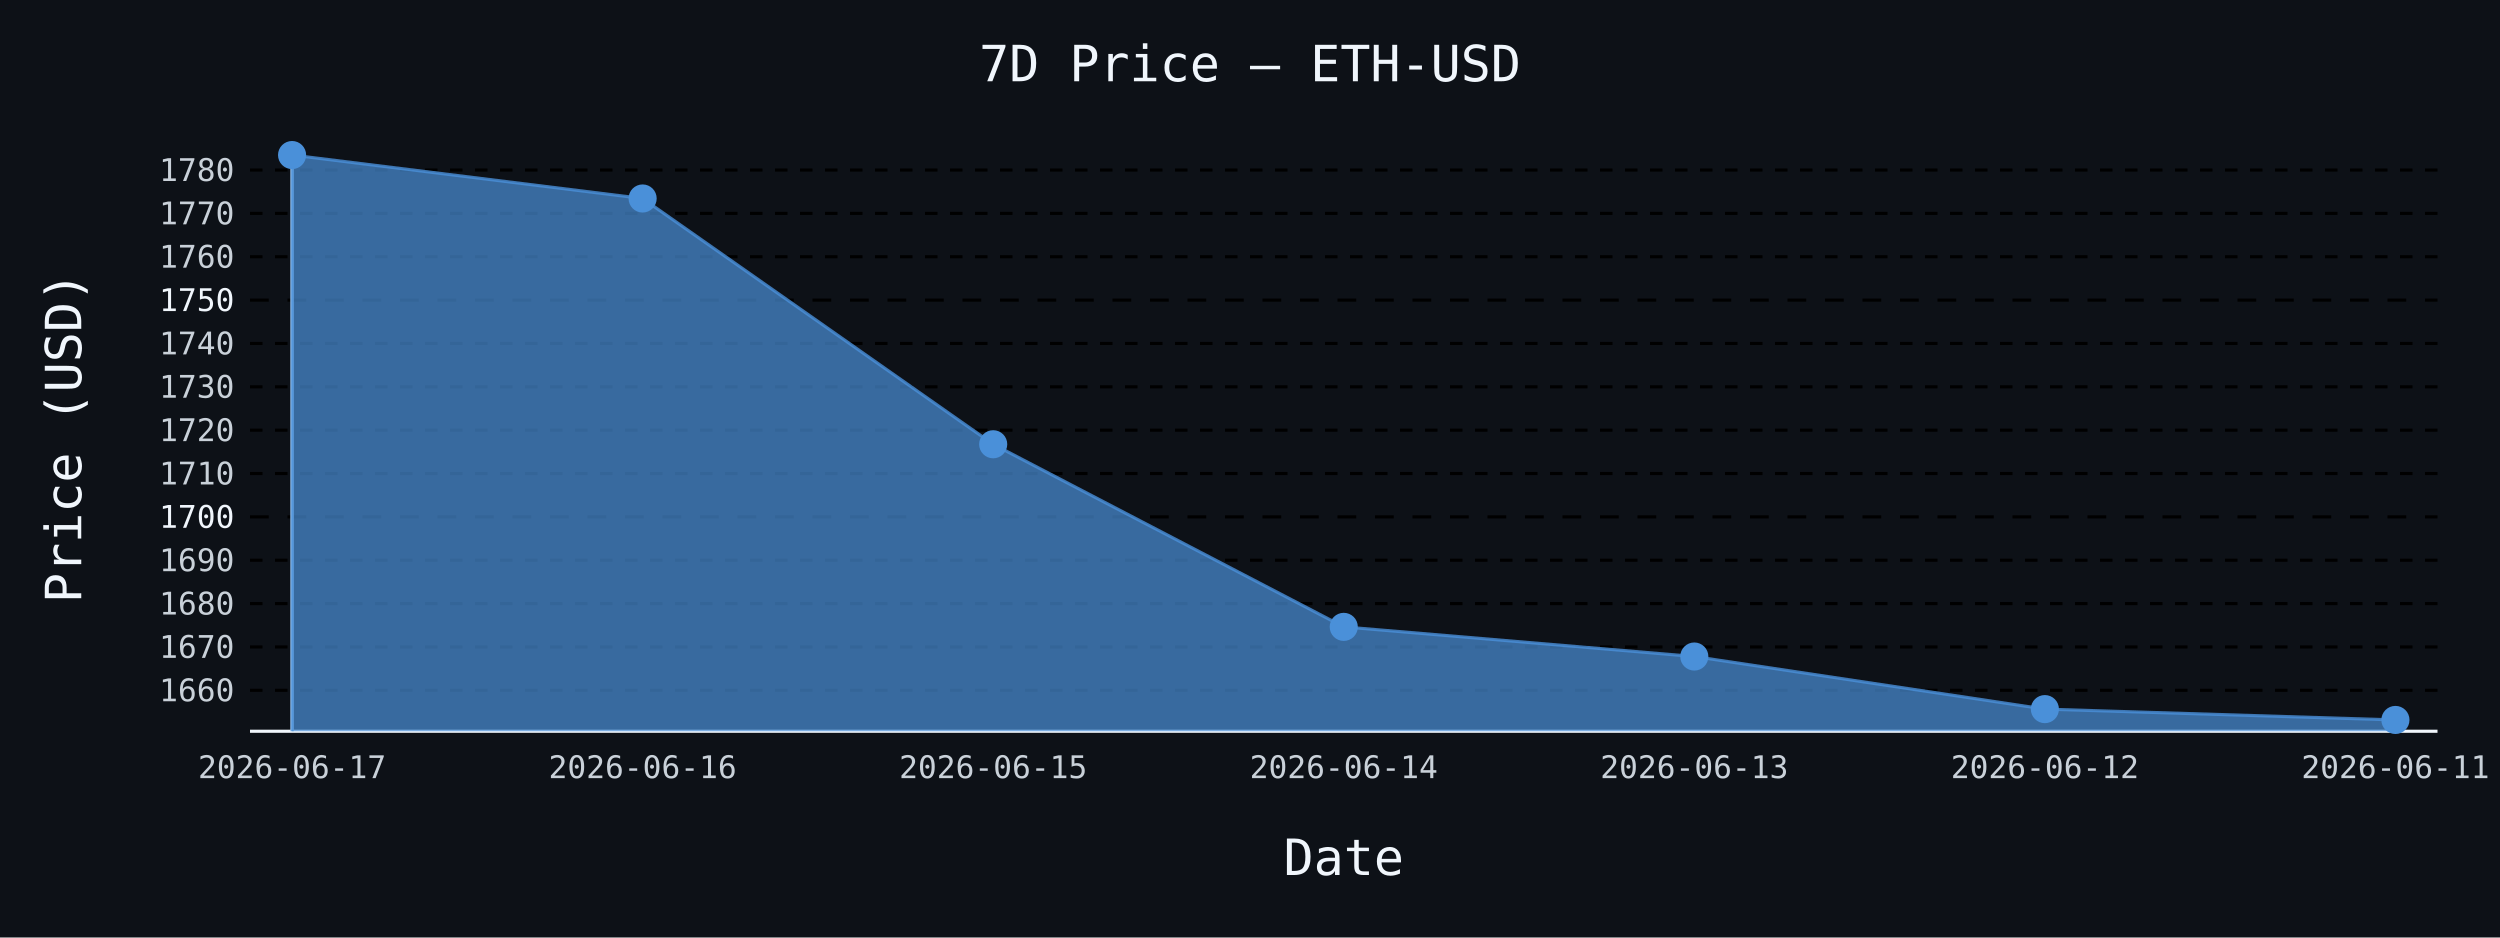
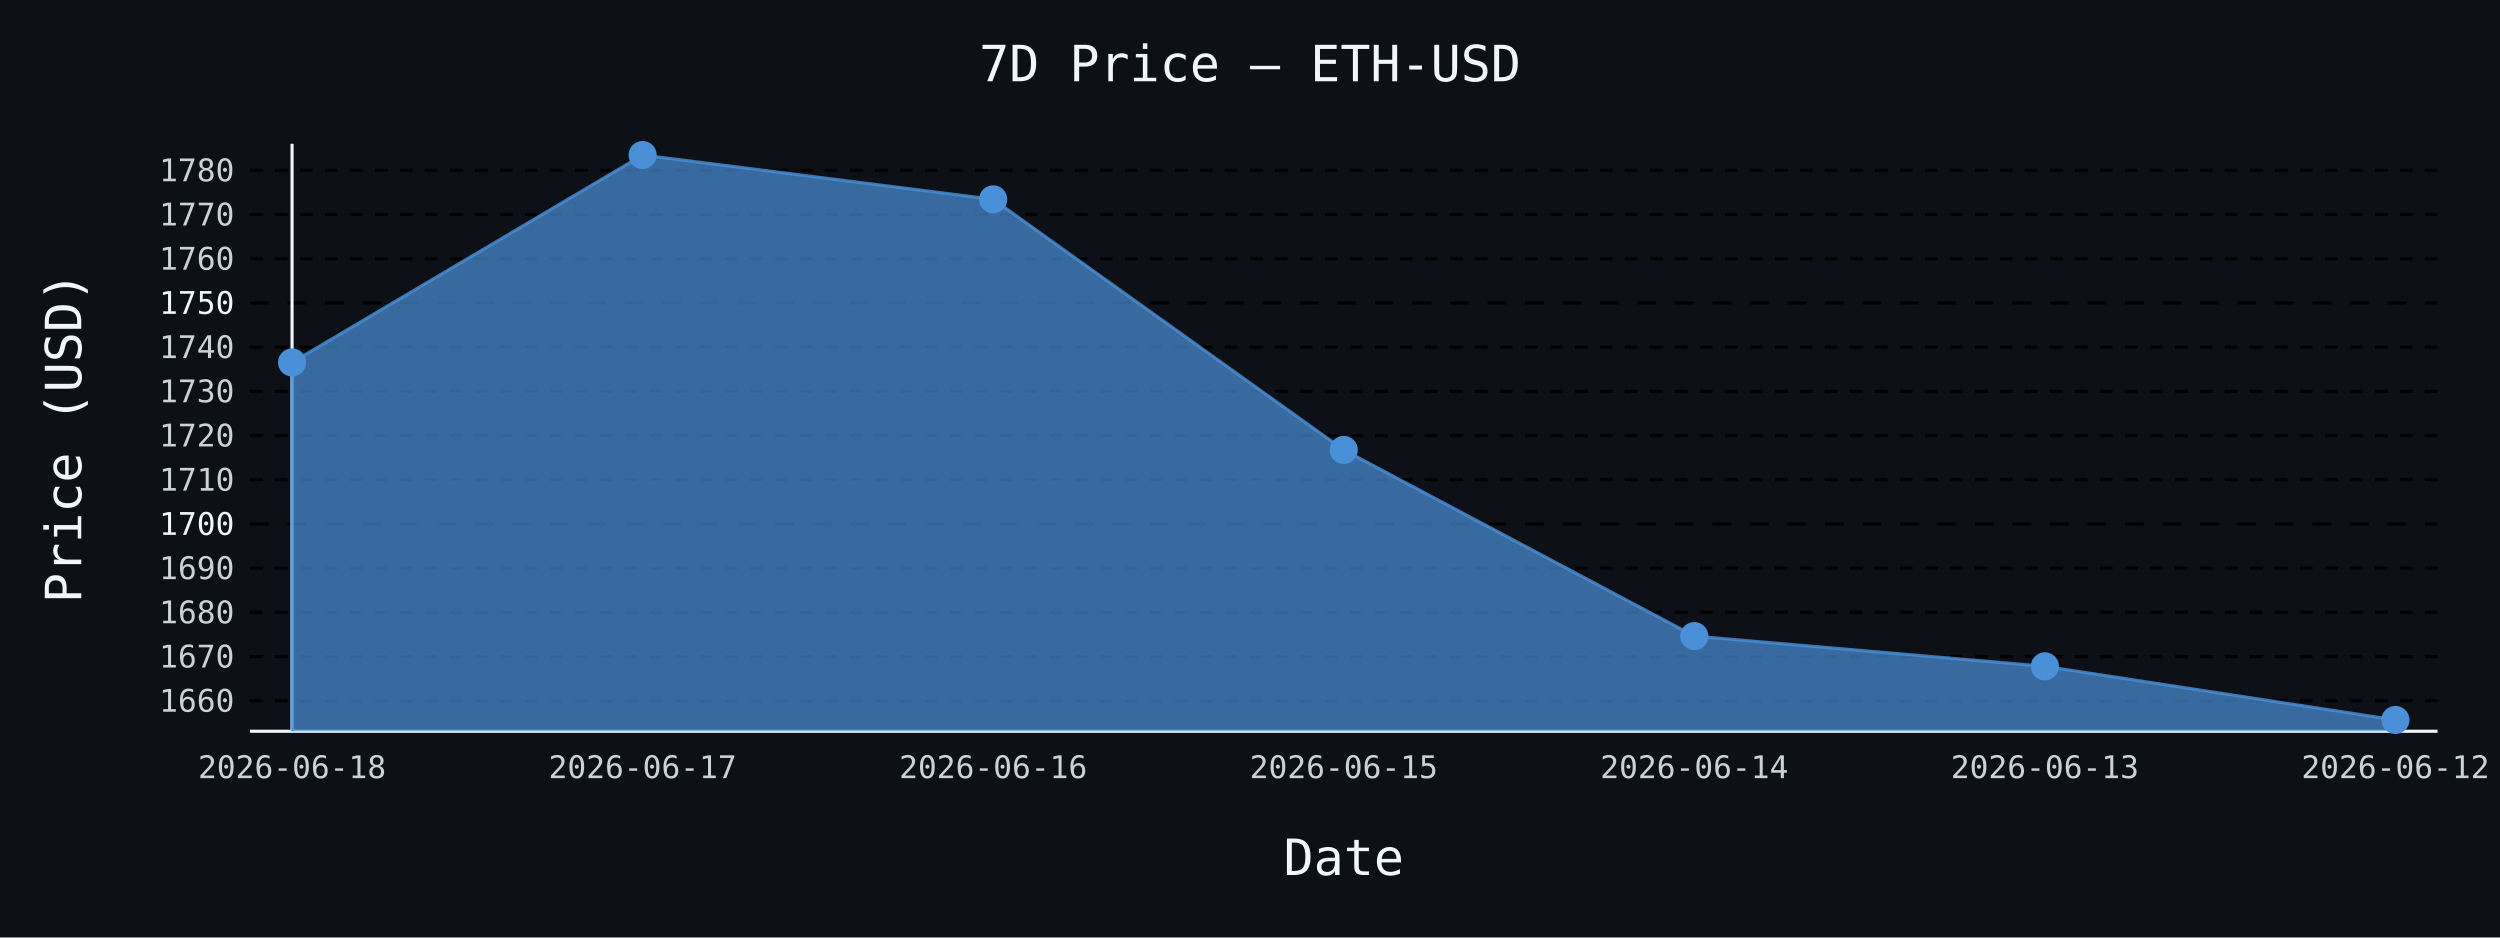
- <svg xmlns="http://www.w3.org/2000/svg" id="chart-ac525c5c-906a-4e25-aed0-46adbfa0eb12" class="pygal-chart" viewBox="0 0 800 300">
+ <svg xmlns="http://www.w3.org/2000/svg" id="chart-b12e30a0-73c5-4dc0-83d1-ae655002ad66" class="pygal-chart" viewBox="0 0 800 300">
  <defs>
-     <style type="text/css">#chart-ac525c5c-906a-4e25-aed0-46adbfa0eb12{-webkit-user-select:none;-webkit-font-smoothing:antialiased;font-family:monospace}#chart-ac525c5c-906a-4e25-aed0-46adbfa0eb12 .title{font-family:monospace;font-size:16px}#chart-ac525c5c-906a-4e25-aed0-46adbfa0eb12 .legends .legend text{font-family:monospace;font-size:14px}#chart-ac525c5c-906a-4e25-aed0-46adbfa0eb12 .axis text{font-family:monospace;font-size:10px}#chart-ac525c5c-906a-4e25-aed0-46adbfa0eb12 .axis text.major{font-family:monospace;font-size:10px}#chart-ac525c5c-906a-4e25-aed0-46adbfa0eb12 .text-overlay text.value{font-family:monospace;font-size:16px}#chart-ac525c5c-906a-4e25-aed0-46adbfa0eb12 .text-overlay text.label{font-family:monospace;font-size:10px}#chart-ac525c5c-906a-4e25-aed0-46adbfa0eb12 .tooltip{font-family:monospace;font-size:14px}#chart-ac525c5c-906a-4e25-aed0-46adbfa0eb12 text.no_data{font-family:monospace;font-size:64px}
- #chart-ac525c5c-906a-4e25-aed0-46adbfa0eb12{background-color:#0d1117}#chart-ac525c5c-906a-4e25-aed0-46adbfa0eb12 path,#chart-ac525c5c-906a-4e25-aed0-46adbfa0eb12 line,#chart-ac525c5c-906a-4e25-aed0-46adbfa0eb12 rect,#chart-ac525c5c-906a-4e25-aed0-46adbfa0eb12 circle{-webkit-transition:150ms;-moz-transition:150ms;transition:150ms}#chart-ac525c5c-906a-4e25-aed0-46adbfa0eb12 .graph &gt; .background{fill:#0d1117}#chart-ac525c5c-906a-4e25-aed0-46adbfa0eb12 .plot &gt; .background{fill:#0d1117}#chart-ac525c5c-906a-4e25-aed0-46adbfa0eb12 .graph{fill:#c9d1d9}#chart-ac525c5c-906a-4e25-aed0-46adbfa0eb12 text.no_data{fill:#f0f6fc}#chart-ac525c5c-906a-4e25-aed0-46adbfa0eb12 .title{fill:#f0f6fc}#chart-ac525c5c-906a-4e25-aed0-46adbfa0eb12 .legends .legend text{fill:#c9d1d9}#chart-ac525c5c-906a-4e25-aed0-46adbfa0eb12 .legends .legend:hover text{fill:#f0f6fc}#chart-ac525c5c-906a-4e25-aed0-46adbfa0eb12 .axis .line{stroke:#f0f6fc}#chart-ac525c5c-906a-4e25-aed0-46adbfa0eb12 .axis .guide.line{stroke:#8b949e}#chart-ac525c5c-906a-4e25-aed0-46adbfa0eb12 .axis .major.line{stroke:#c9d1d9}#chart-ac525c5c-906a-4e25-aed0-46adbfa0eb12 .axis text.major{fill:#f0f6fc}#chart-ac525c5c-906a-4e25-aed0-46adbfa0eb12 .axis.y .guides:hover .guide.line,#chart-ac525c5c-906a-4e25-aed0-46adbfa0eb12 .line-graph .axis.x .guides:hover .guide.line,#chart-ac525c5c-906a-4e25-aed0-46adbfa0eb12 .stackedline-graph .axis.x .guides:hover .guide.line,#chart-ac525c5c-906a-4e25-aed0-46adbfa0eb12 .xy-graph .axis.x .guides:hover .guide.line{stroke:#f0f6fc}#chart-ac525c5c-906a-4e25-aed0-46adbfa0eb12 .axis .guides:hover text{fill:#f0f6fc}#chart-ac525c5c-906a-4e25-aed0-46adbfa0eb12 .reactive{fill-opacity:.7;stroke-opacity:.8;stroke-width:1}#chart-ac525c5c-906a-4e25-aed0-46adbfa0eb12 .ci{stroke:#c9d1d9}#chart-ac525c5c-906a-4e25-aed0-46adbfa0eb12 .reactive.active,#chart-ac525c5c-906a-4e25-aed0-46adbfa0eb12 .active .reactive{fill-opacity:.8;stroke-opacity:.9;stroke-width:4}#chart-ac525c5c-906a-4e25-aed0-46adbfa0eb12 .ci .reactive.active{stroke-width:1.5}#chart-ac525c5c-906a-4e25-aed0-46adbfa0eb12 .series text{fill:#f0f6fc}#chart-ac525c5c-906a-4e25-aed0-46adbfa0eb12 .tooltip rect{fill:#0d1117;stroke:#f0f6fc;-webkit-transition:opacity 150ms;-moz-transition:opacity 150ms;transition:opacity 150ms}#chart-ac525c5c-906a-4e25-aed0-46adbfa0eb12 .tooltip .label{fill:#c9d1d9}#chart-ac525c5c-906a-4e25-aed0-46adbfa0eb12 .tooltip .label{fill:#c9d1d9}#chart-ac525c5c-906a-4e25-aed0-46adbfa0eb12 .tooltip .legend{font-size:.8em;fill:#8b949e}#chart-ac525c5c-906a-4e25-aed0-46adbfa0eb12 .tooltip .x_label{font-size:.6em;fill:#f0f6fc}#chart-ac525c5c-906a-4e25-aed0-46adbfa0eb12 .tooltip .xlink{font-size:.5em;text-decoration:underline}#chart-ac525c5c-906a-4e25-aed0-46adbfa0eb12 .tooltip .value{font-size:1.5em}#chart-ac525c5c-906a-4e25-aed0-46adbfa0eb12 .bound{font-size:.5em}#chart-ac525c5c-906a-4e25-aed0-46adbfa0eb12 .max-value{font-size:.75em;fill:#8b949e}#chart-ac525c5c-906a-4e25-aed0-46adbfa0eb12 .map-element{fill:#0d1117;stroke:#8b949e !important}#chart-ac525c5c-906a-4e25-aed0-46adbfa0eb12 .map-element .reactive{fill-opacity:inherit;stroke-opacity:inherit}#chart-ac525c5c-906a-4e25-aed0-46adbfa0eb12 .color-0,#chart-ac525c5c-906a-4e25-aed0-46adbfa0eb12 .color-0 a:visited{stroke:#4a90d9;fill:#4a90d9}#chart-ac525c5c-906a-4e25-aed0-46adbfa0eb12 .text-overlay .color-0 text{fill:black}
- #chart-ac525c5c-906a-4e25-aed0-46adbfa0eb12 text.no_data{text-anchor:middle}#chart-ac525c5c-906a-4e25-aed0-46adbfa0eb12 .guide.line{fill:none}#chart-ac525c5c-906a-4e25-aed0-46adbfa0eb12 .centered{text-anchor:middle}#chart-ac525c5c-906a-4e25-aed0-46adbfa0eb12 .title{text-anchor:middle}#chart-ac525c5c-906a-4e25-aed0-46adbfa0eb12 .legends .legend text{fill-opacity:1}#chart-ac525c5c-906a-4e25-aed0-46adbfa0eb12 .axis.x text{text-anchor:middle}#chart-ac525c5c-906a-4e25-aed0-46adbfa0eb12 .axis.x:not(.web) text[transform]{text-anchor:start}#chart-ac525c5c-906a-4e25-aed0-46adbfa0eb12 .axis.x:not(.web) text[transform].backwards{text-anchor:end}#chart-ac525c5c-906a-4e25-aed0-46adbfa0eb12 .axis.y text{text-anchor:end}#chart-ac525c5c-906a-4e25-aed0-46adbfa0eb12 .axis.y text[transform].backwards{text-anchor:start}#chart-ac525c5c-906a-4e25-aed0-46adbfa0eb12 .axis.y2 text{text-anchor:start}#chart-ac525c5c-906a-4e25-aed0-46adbfa0eb12 .axis.y2 text[transform].backwards{text-anchor:end}#chart-ac525c5c-906a-4e25-aed0-46adbfa0eb12 .axis .guide.line{stroke-dasharray:4,4;stroke:black}#chart-ac525c5c-906a-4e25-aed0-46adbfa0eb12 .axis .major.guide.line{stroke-dasharray:6,6;stroke:black}#chart-ac525c5c-906a-4e25-aed0-46adbfa0eb12 .horizontal .axis.y .guide.line,#chart-ac525c5c-906a-4e25-aed0-46adbfa0eb12 .horizontal .axis.y2 .guide.line,#chart-ac525c5c-906a-4e25-aed0-46adbfa0eb12 .vertical .axis.x .guide.line{opacity:0}#chart-ac525c5c-906a-4e25-aed0-46adbfa0eb12 .horizontal .axis.always_show .guide.line,#chart-ac525c5c-906a-4e25-aed0-46adbfa0eb12 .vertical .axis.always_show .guide.line{opacity:1 !important}#chart-ac525c5c-906a-4e25-aed0-46adbfa0eb12 .axis.y .guides:hover .guide.line,#chart-ac525c5c-906a-4e25-aed0-46adbfa0eb12 .axis.y2 .guides:hover .guide.line,#chart-ac525c5c-906a-4e25-aed0-46adbfa0eb12 .axis.x .guides:hover .guide.line{opacity:1}#chart-ac525c5c-906a-4e25-aed0-46adbfa0eb12 .axis .guides:hover text{opacity:1}#chart-ac525c5c-906a-4e25-aed0-46adbfa0eb12 .nofill{fill:none}#chart-ac525c5c-906a-4e25-aed0-46adbfa0eb12 .subtle-fill{fill-opacity:.2}#chart-ac525c5c-906a-4e25-aed0-46adbfa0eb12 .dot{stroke-width:1px;fill-opacity:1;stroke-opacity:1}#chart-ac525c5c-906a-4e25-aed0-46adbfa0eb12 .dot.active{stroke-width:5px}#chart-ac525c5c-906a-4e25-aed0-46adbfa0eb12 .dot.negative{fill:transparent}#chart-ac525c5c-906a-4e25-aed0-46adbfa0eb12 text,#chart-ac525c5c-906a-4e25-aed0-46adbfa0eb12 tspan{stroke:none !important}#chart-ac525c5c-906a-4e25-aed0-46adbfa0eb12 .series text.active{opacity:1}#chart-ac525c5c-906a-4e25-aed0-46adbfa0eb12 .tooltip rect{fill-opacity:.95;stroke-width:.5}#chart-ac525c5c-906a-4e25-aed0-46adbfa0eb12 .tooltip text{fill-opacity:1}#chart-ac525c5c-906a-4e25-aed0-46adbfa0eb12 .showable{visibility:hidden}#chart-ac525c5c-906a-4e25-aed0-46adbfa0eb12 .showable.shown{visibility:visible}#chart-ac525c5c-906a-4e25-aed0-46adbfa0eb12 .gauge-background{fill:rgba(229,229,229,1);stroke:none}#chart-ac525c5c-906a-4e25-aed0-46adbfa0eb12 .bg-lines{stroke:#0d1117;stroke-width:2px}</style>
+     <style type="text/css">#chart-b12e30a0-73c5-4dc0-83d1-ae655002ad66{-webkit-user-select:none;-webkit-font-smoothing:antialiased;font-family:monospace}#chart-b12e30a0-73c5-4dc0-83d1-ae655002ad66 .title{font-family:monospace;font-size:16px}#chart-b12e30a0-73c5-4dc0-83d1-ae655002ad66 .legends .legend text{font-family:monospace;font-size:14px}#chart-b12e30a0-73c5-4dc0-83d1-ae655002ad66 .axis text{font-family:monospace;font-size:10px}#chart-b12e30a0-73c5-4dc0-83d1-ae655002ad66 .axis text.major{font-family:monospace;font-size:10px}#chart-b12e30a0-73c5-4dc0-83d1-ae655002ad66 .text-overlay text.value{font-family:monospace;font-size:16px}#chart-b12e30a0-73c5-4dc0-83d1-ae655002ad66 .text-overlay text.label{font-family:monospace;font-size:10px}#chart-b12e30a0-73c5-4dc0-83d1-ae655002ad66 .tooltip{font-family:monospace;font-size:14px}#chart-b12e30a0-73c5-4dc0-83d1-ae655002ad66 text.no_data{font-family:monospace;font-size:64px}
+ #chart-b12e30a0-73c5-4dc0-83d1-ae655002ad66{background-color:#0d1117}#chart-b12e30a0-73c5-4dc0-83d1-ae655002ad66 path,#chart-b12e30a0-73c5-4dc0-83d1-ae655002ad66 line,#chart-b12e30a0-73c5-4dc0-83d1-ae655002ad66 rect,#chart-b12e30a0-73c5-4dc0-83d1-ae655002ad66 circle{-webkit-transition:150ms;-moz-transition:150ms;transition:150ms}#chart-b12e30a0-73c5-4dc0-83d1-ae655002ad66 .graph &gt; .background{fill:#0d1117}#chart-b12e30a0-73c5-4dc0-83d1-ae655002ad66 .plot &gt; .background{fill:#0d1117}#chart-b12e30a0-73c5-4dc0-83d1-ae655002ad66 .graph{fill:#c9d1d9}#chart-b12e30a0-73c5-4dc0-83d1-ae655002ad66 text.no_data{fill:#f0f6fc}#chart-b12e30a0-73c5-4dc0-83d1-ae655002ad66 .title{fill:#f0f6fc}#chart-b12e30a0-73c5-4dc0-83d1-ae655002ad66 .legends .legend text{fill:#c9d1d9}#chart-b12e30a0-73c5-4dc0-83d1-ae655002ad66 .legends .legend:hover text{fill:#f0f6fc}#chart-b12e30a0-73c5-4dc0-83d1-ae655002ad66 .axis .line{stroke:#f0f6fc}#chart-b12e30a0-73c5-4dc0-83d1-ae655002ad66 .axis .guide.line{stroke:#8b949e}#chart-b12e30a0-73c5-4dc0-83d1-ae655002ad66 .axis .major.line{stroke:#c9d1d9}#chart-b12e30a0-73c5-4dc0-83d1-ae655002ad66 .axis text.major{fill:#f0f6fc}#chart-b12e30a0-73c5-4dc0-83d1-ae655002ad66 .axis.y .guides:hover .guide.line,#chart-b12e30a0-73c5-4dc0-83d1-ae655002ad66 .line-graph .axis.x .guides:hover .guide.line,#chart-b12e30a0-73c5-4dc0-83d1-ae655002ad66 .stackedline-graph .axis.x .guides:hover .guide.line,#chart-b12e30a0-73c5-4dc0-83d1-ae655002ad66 .xy-graph .axis.x .guides:hover .guide.line{stroke:#f0f6fc}#chart-b12e30a0-73c5-4dc0-83d1-ae655002ad66 .axis .guides:hover text{fill:#f0f6fc}#chart-b12e30a0-73c5-4dc0-83d1-ae655002ad66 .reactive{fill-opacity:.7;stroke-opacity:.8;stroke-width:1}#chart-b12e30a0-73c5-4dc0-83d1-ae655002ad66 .ci{stroke:#c9d1d9}#chart-b12e30a0-73c5-4dc0-83d1-ae655002ad66 .reactive.active,#chart-b12e30a0-73c5-4dc0-83d1-ae655002ad66 .active .reactive{fill-opacity:.8;stroke-opacity:.9;stroke-width:4}#chart-b12e30a0-73c5-4dc0-83d1-ae655002ad66 .ci .reactive.active{stroke-width:1.5}#chart-b12e30a0-73c5-4dc0-83d1-ae655002ad66 .series text{fill:#f0f6fc}#chart-b12e30a0-73c5-4dc0-83d1-ae655002ad66 .tooltip rect{fill:#0d1117;stroke:#f0f6fc;-webkit-transition:opacity 150ms;-moz-transition:opacity 150ms;transition:opacity 150ms}#chart-b12e30a0-73c5-4dc0-83d1-ae655002ad66 .tooltip .label{fill:#c9d1d9}#chart-b12e30a0-73c5-4dc0-83d1-ae655002ad66 .tooltip .label{fill:#c9d1d9}#chart-b12e30a0-73c5-4dc0-83d1-ae655002ad66 .tooltip .legend{font-size:.8em;fill:#8b949e}#chart-b12e30a0-73c5-4dc0-83d1-ae655002ad66 .tooltip .x_label{font-size:.6em;fill:#f0f6fc}#chart-b12e30a0-73c5-4dc0-83d1-ae655002ad66 .tooltip .xlink{font-size:.5em;text-decoration:underline}#chart-b12e30a0-73c5-4dc0-83d1-ae655002ad66 .tooltip .value{font-size:1.5em}#chart-b12e30a0-73c5-4dc0-83d1-ae655002ad66 .bound{font-size:.5em}#chart-b12e30a0-73c5-4dc0-83d1-ae655002ad66 .max-value{font-size:.75em;fill:#8b949e}#chart-b12e30a0-73c5-4dc0-83d1-ae655002ad66 .map-element{fill:#0d1117;stroke:#8b949e !important}#chart-b12e30a0-73c5-4dc0-83d1-ae655002ad66 .map-element .reactive{fill-opacity:inherit;stroke-opacity:inherit}#chart-b12e30a0-73c5-4dc0-83d1-ae655002ad66 .color-0,#chart-b12e30a0-73c5-4dc0-83d1-ae655002ad66 .color-0 a:visited{stroke:#4a90d9;fill:#4a90d9}#chart-b12e30a0-73c5-4dc0-83d1-ae655002ad66 .text-overlay .color-0 text{fill:black}
+ #chart-b12e30a0-73c5-4dc0-83d1-ae655002ad66 text.no_data{text-anchor:middle}#chart-b12e30a0-73c5-4dc0-83d1-ae655002ad66 .guide.line{fill:none}#chart-b12e30a0-73c5-4dc0-83d1-ae655002ad66 .centered{text-anchor:middle}#chart-b12e30a0-73c5-4dc0-83d1-ae655002ad66 .title{text-anchor:middle}#chart-b12e30a0-73c5-4dc0-83d1-ae655002ad66 .legends .legend text{fill-opacity:1}#chart-b12e30a0-73c5-4dc0-83d1-ae655002ad66 .axis.x text{text-anchor:middle}#chart-b12e30a0-73c5-4dc0-83d1-ae655002ad66 .axis.x:not(.web) text[transform]{text-anchor:start}#chart-b12e30a0-73c5-4dc0-83d1-ae655002ad66 .axis.x:not(.web) text[transform].backwards{text-anchor:end}#chart-b12e30a0-73c5-4dc0-83d1-ae655002ad66 .axis.y text{text-anchor:end}#chart-b12e30a0-73c5-4dc0-83d1-ae655002ad66 .axis.y text[transform].backwards{text-anchor:start}#chart-b12e30a0-73c5-4dc0-83d1-ae655002ad66 .axis.y2 text{text-anchor:start}#chart-b12e30a0-73c5-4dc0-83d1-ae655002ad66 .axis.y2 text[transform].backwards{text-anchor:end}#chart-b12e30a0-73c5-4dc0-83d1-ae655002ad66 .axis .guide.line{stroke-dasharray:4,4;stroke:black}#chart-b12e30a0-73c5-4dc0-83d1-ae655002ad66 .axis .major.guide.line{stroke-dasharray:6,6;stroke:black}#chart-b12e30a0-73c5-4dc0-83d1-ae655002ad66 .horizontal .axis.y .guide.line,#chart-b12e30a0-73c5-4dc0-83d1-ae655002ad66 .horizontal .axis.y2 .guide.line,#chart-b12e30a0-73c5-4dc0-83d1-ae655002ad66 .vertical .axis.x .guide.line{opacity:0}#chart-b12e30a0-73c5-4dc0-83d1-ae655002ad66 .horizontal .axis.always_show .guide.line,#chart-b12e30a0-73c5-4dc0-83d1-ae655002ad66 .vertical .axis.always_show .guide.line{opacity:1 !important}#chart-b12e30a0-73c5-4dc0-83d1-ae655002ad66 .axis.y .guides:hover .guide.line,#chart-b12e30a0-73c5-4dc0-83d1-ae655002ad66 .axis.y2 .guides:hover .guide.line,#chart-b12e30a0-73c5-4dc0-83d1-ae655002ad66 .axis.x .guides:hover .guide.line{opacity:1}#chart-b12e30a0-73c5-4dc0-83d1-ae655002ad66 .axis .guides:hover text{opacity:1}#chart-b12e30a0-73c5-4dc0-83d1-ae655002ad66 .nofill{fill:none}#chart-b12e30a0-73c5-4dc0-83d1-ae655002ad66 .subtle-fill{fill-opacity:.2}#chart-b12e30a0-73c5-4dc0-83d1-ae655002ad66 .dot{stroke-width:1px;fill-opacity:1;stroke-opacity:1}#chart-b12e30a0-73c5-4dc0-83d1-ae655002ad66 .dot.active{stroke-width:5px}#chart-b12e30a0-73c5-4dc0-83d1-ae655002ad66 .dot.negative{fill:transparent}#chart-b12e30a0-73c5-4dc0-83d1-ae655002ad66 text,#chart-b12e30a0-73c5-4dc0-83d1-ae655002ad66 tspan{stroke:none !important}#chart-b12e30a0-73c5-4dc0-83d1-ae655002ad66 .series text.active{opacity:1}#chart-b12e30a0-73c5-4dc0-83d1-ae655002ad66 .tooltip rect{fill-opacity:.95;stroke-width:.5}#chart-b12e30a0-73c5-4dc0-83d1-ae655002ad66 .tooltip text{fill-opacity:1}#chart-b12e30a0-73c5-4dc0-83d1-ae655002ad66 .showable{visibility:hidden}#chart-b12e30a0-73c5-4dc0-83d1-ae655002ad66 .showable.shown{visibility:visible}#chart-b12e30a0-73c5-4dc0-83d1-ae655002ad66 .gauge-background{fill:rgba(229,229,229,1);stroke:none}#chart-b12e30a0-73c5-4dc0-83d1-ae655002ad66 .bg-lines{stroke:#0d1117;stroke-width:2px}</style>
  </defs>
  <g class="graph line-graph vertical">
    <rect x="0" y="0" width="800" height="300" class="background" />
    <g transform="translate(80, 46)" class="plot">
      <rect x="0" y="0" width="700.0" height="188" class="background" />
      <g class="axis y always_show">
        <path d="M0 188 h700" class="line" />
        <g class="guides">
-           <path d="M0 174.895 h700" class="guide line" />
-           <text x="-5" y="178.395" class="">1660</text>
+           <path d="M0 178.246 h700" class="guide line" />
+           <text x="-5" y="181.746" class="">1660</text>
        </g>
        <g class="guides">
-           <path d="M0 161.022 h700" class="guide line" />
-           <text x="-5" y="164.522" class="">1670</text>
+           <path d="M0 164.101 h700" class="guide line" />
+           <text x="-5" y="167.601" class="">1670</text>
        </g>
        <g class="guides">
-           <path d="M0 147.149 h700" class="guide line" />
-           <text x="-5" y="150.649" class="">1680</text>
+           <path d="M0 149.956 h700" class="guide line" />
+           <text x="-5" y="153.456" class="">1680</text>
        </g>
        <g class="guides">
-           <path d="M0 133.275 h700" class="guide line" />
-           <text x="-5" y="136.775" class="">1690</text>
+           <path d="M0 135.812 h700" class="guide line" />
+           <text x="-5" y="139.312" class="">1690</text>
        </g>
        <g class="guides">
-           <path d="M0 119.402 h700" class="major guide line" />
-           <text x="-5" y="122.902" class="major">1700</text>
+           <path d="M0 121.667 h700" class="major guide line" />
+           <text x="-5" y="125.167" class="major">1700</text>
        </g>
        <g class="guides">
-           <path d="M0 105.529 h700" class="guide line" />
-           <text x="-5" y="109.029" class="">1710</text>
+           <path d="M0 107.522 h700" class="guide line" />
+           <text x="-5" y="111.022" class="">1710</text>
        </g>
        <g class="guides">
-           <path d="M0 91.655 h700" class="guide line" />
-           <text x="-5" y="95.155" class="">1720</text>
+           <path d="M0 93.378 h700" class="guide line" />
+           <text x="-5" y="96.878" class="">1720</text>
        </g>
        <g class="guides">
-           <path d="M0 77.782 h700" class="guide line" />
-           <text x="-5" y="81.282" class="">1730</text>
+           <path d="M0 79.233 h700" class="guide line" />
+           <text x="-5" y="82.733" class="">1730</text>
        </g>
        <g class="guides">
-           <path d="M0 63.909 h700" class="guide line" />
-           <text x="-5" y="67.409" class="">1740</text>
+           <path d="M0 65.088 h700" class="guide line" />
+           <text x="-5" y="68.588" class="">1740</text>
        </g>
        <g class="guides">
-           <path d="M0 50.035 h700" class="major guide line" />
-           <text x="-5" y="53.535" class="major">1750</text>
+           <path d="M0 50.944 h700" class="major guide line" />
+           <text x="-5" y="54.444" class="major">1750</text>
        </g>
        <g class="guides">
-           <path d="M0 36.162 h700" class="guide line" />
-           <text x="-5" y="39.662" class="">1760</text>
+           <path d="M0 36.799 h700" class="guide line" />
+           <text x="-5" y="40.299" class="">1760</text>
        </g>
        <g class="guides">
-           <path d="M0 22.289 h700" class="guide line" />
-           <text x="-5" y="25.789" class="">1770</text>
+           <path d="M0 22.654 h700" class="guide line" />
+           <text x="-5" y="26.154" class="">1770</text>
        </g>
        <g class="guides">
-           <path d="M0 8.416 h700" class="guide line" />
-           <text x="-5" y="11.916" class="">1780</text>
+           <path d="M0 8.509 h700" class="guide line" />
+           <text x="-5" y="12.009" class="">1780</text>
        </g>
      </g>
      <g class="axis x">
        <g class="guides">
          <path d="M13.462 0 v188" class="line" />
-           <text x="13.462" y="203.0" class="">2026-06-17</text>
+           <text x="13.462" y="203.0" class="">2026-06-18</text>
        </g>
        <g class="guides">
          <path d="M125.641 0 v188" class="guide line" />
-           <text x="125.641" y="203.0" class="">2026-06-16</text>
+           <text x="125.641" y="203.0" class="">2026-06-17</text>
        </g>
        <g class="guides">
          <path d="M237.821 0 v188" class="guide line" />
-           <text x="237.821" y="203.0" class="">2026-06-15</text>
+           <text x="237.821" y="203.0" class="">2026-06-16</text>
        </g>
        <g class="guides">
          <path d="M350 0 v188" class="guide line" />
-           <text x="350.0" y="203.0" class="">2026-06-14</text>
+           <text x="350.0" y="203.0" class="">2026-06-15</text>
        </g>
        <g class="guides">
          <path d="M462.179 0 v188" class="guide line" />
-           <text x="462.179" y="203.0" class="">2026-06-13</text>
+           <text x="462.179" y="203.0" class="">2026-06-14</text>
        </g>
        <g class="guides">
          <path d="M574.359 0 v188" class="guide line" />
-           <text x="574.359" y="203.0" class="">2026-06-12</text>
+           <text x="574.359" y="203.0" class="">2026-06-13</text>
        </g>
        <g class="guides">
          <path d="M686.538 0 v188" class="guide line" />
-           <text x="686.538" y="203.0" class="">2026-06-11</text>
+           <text x="686.538" y="203.0" class="">2026-06-12</text>
        </g>
      </g>
      <g class="series serie-0 color-0">
-         <path d="M13.462 188 L13.462 3.615 125.641 17.516 237.821 96.164 350 154.599 462.179 164.088 574.359 180.916 686.538 184.385 686.538 188" class="line reactive" />
+         <path d="M13.462 188 L13.462 69.982 125.641 3.615 237.821 17.788 350 97.975 462.179 157.552 574.359 167.227 686.538 184.385 686.538 188" class="line reactive" />
      </g>
    </g>
    <g class="titles">
      <text x="400.0" y="26" class="title plot_title">7D Price — ETH-USD</text>
      <text x="430.0" y="280" class="title">Date</text>
      <text x="0" y="166.0" class="title" transform="rotate(-90 0 140)">Price (USD)</text>
    </g>
    <g transform="translate(80, 46)" class="plot overlay">
      <g class="series serie-0 color-0">
        <g class="dots">
-           <circle cx="13.462" cy="3.615" r="4" class="dot reactive tooltip-trigger" />
+           <circle cx="13.462" cy="69.982" r="4" class="dot reactive tooltip-trigger" />
        </g>
        <g class="dots">
-           <circle cx="125.641" cy="17.516" r="4" class="dot reactive tooltip-trigger" />
+           <circle cx="125.641" cy="3.615" r="4" class="dot reactive tooltip-trigger" />
        </g>
        <g class="dots">
-           <circle cx="237.821" cy="96.164" r="4" class="dot reactive tooltip-trigger" />
+           <circle cx="237.821" cy="17.788" r="4" class="dot reactive tooltip-trigger" />
        </g>
        <g class="dots">
-           <circle cx="350.0" cy="154.599" r="4" class="dot reactive tooltip-trigger" />
+           <circle cx="350.0" cy="97.975" r="4" class="dot reactive tooltip-trigger" />
        </g>
        <g class="dots">
-           <circle cx="462.179" cy="164.088" r="4" class="dot reactive tooltip-trigger" />
+           <circle cx="462.179" cy="157.552" r="4" class="dot reactive tooltip-trigger" />
        </g>
        <g class="dots">
-           <circle cx="574.359" cy="180.916" r="4" class="dot reactive tooltip-trigger" />
+           <circle cx="574.359" cy="167.227" r="4" class="dot reactive tooltip-trigger" />
        </g>
        <g class="dots">
          <circle cx="686.538" cy="184.385" r="4" class="dot reactive tooltip-trigger" />
        </g>
      </g>
    </g>
    <g transform="translate(80, 46)" class="plot text-overlay">
      <g class="series serie-0 color-0" />
    </g>
    <g transform="translate(80, 46)" class="plot tooltip-overlay">
      <g transform="translate(0 0)" style="opacity: 0" class="tooltip">
        <rect rx="0" ry="0" width="0" height="0" class="tooltip-box" />
        <g class="text" />
      </g>
    </g>
  </g>
</svg>
